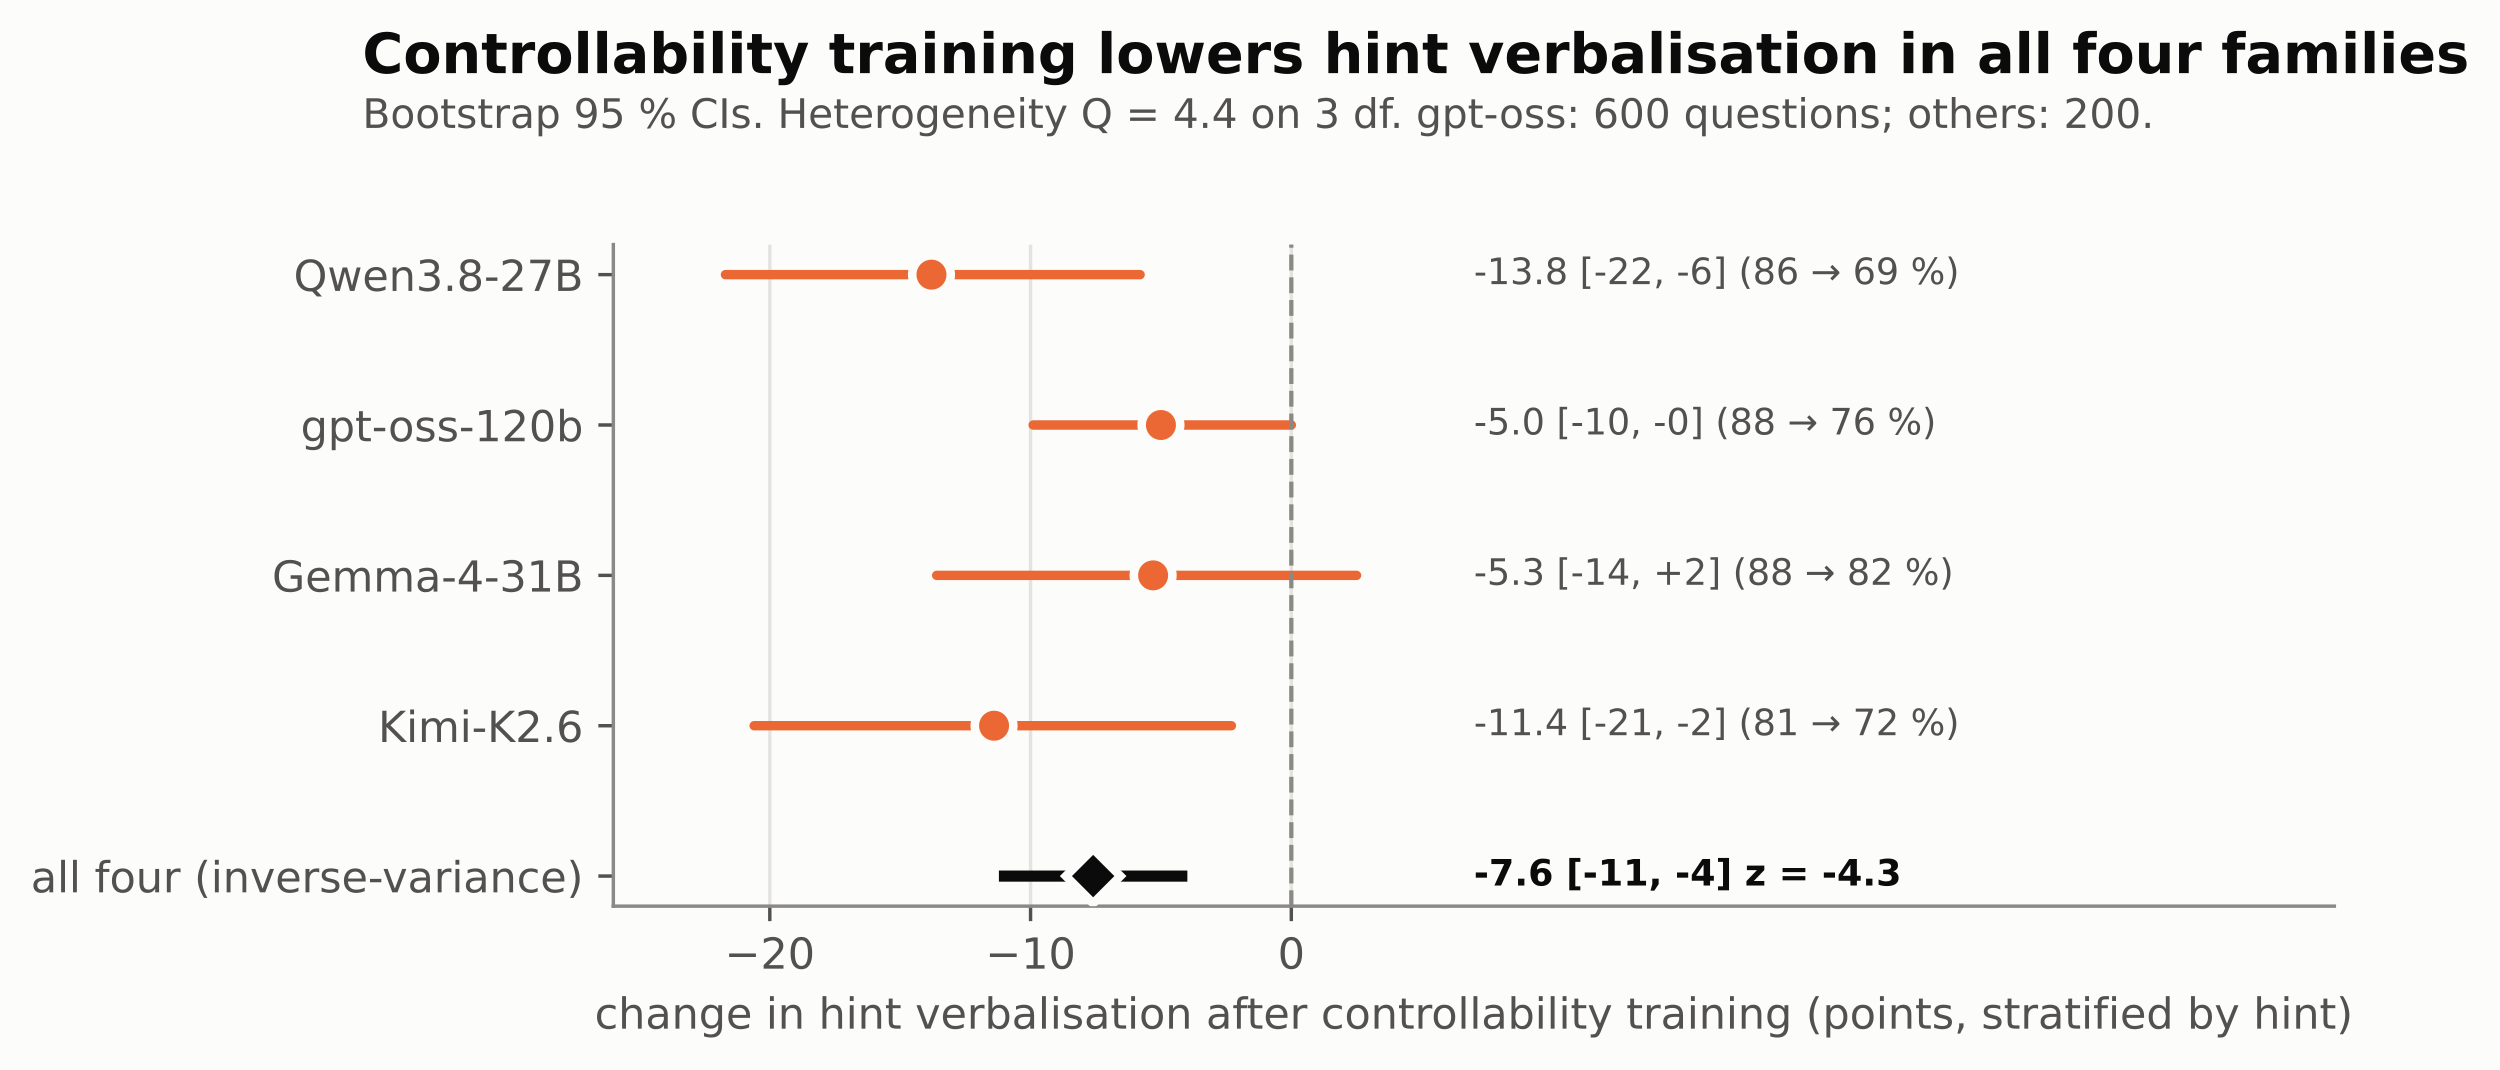
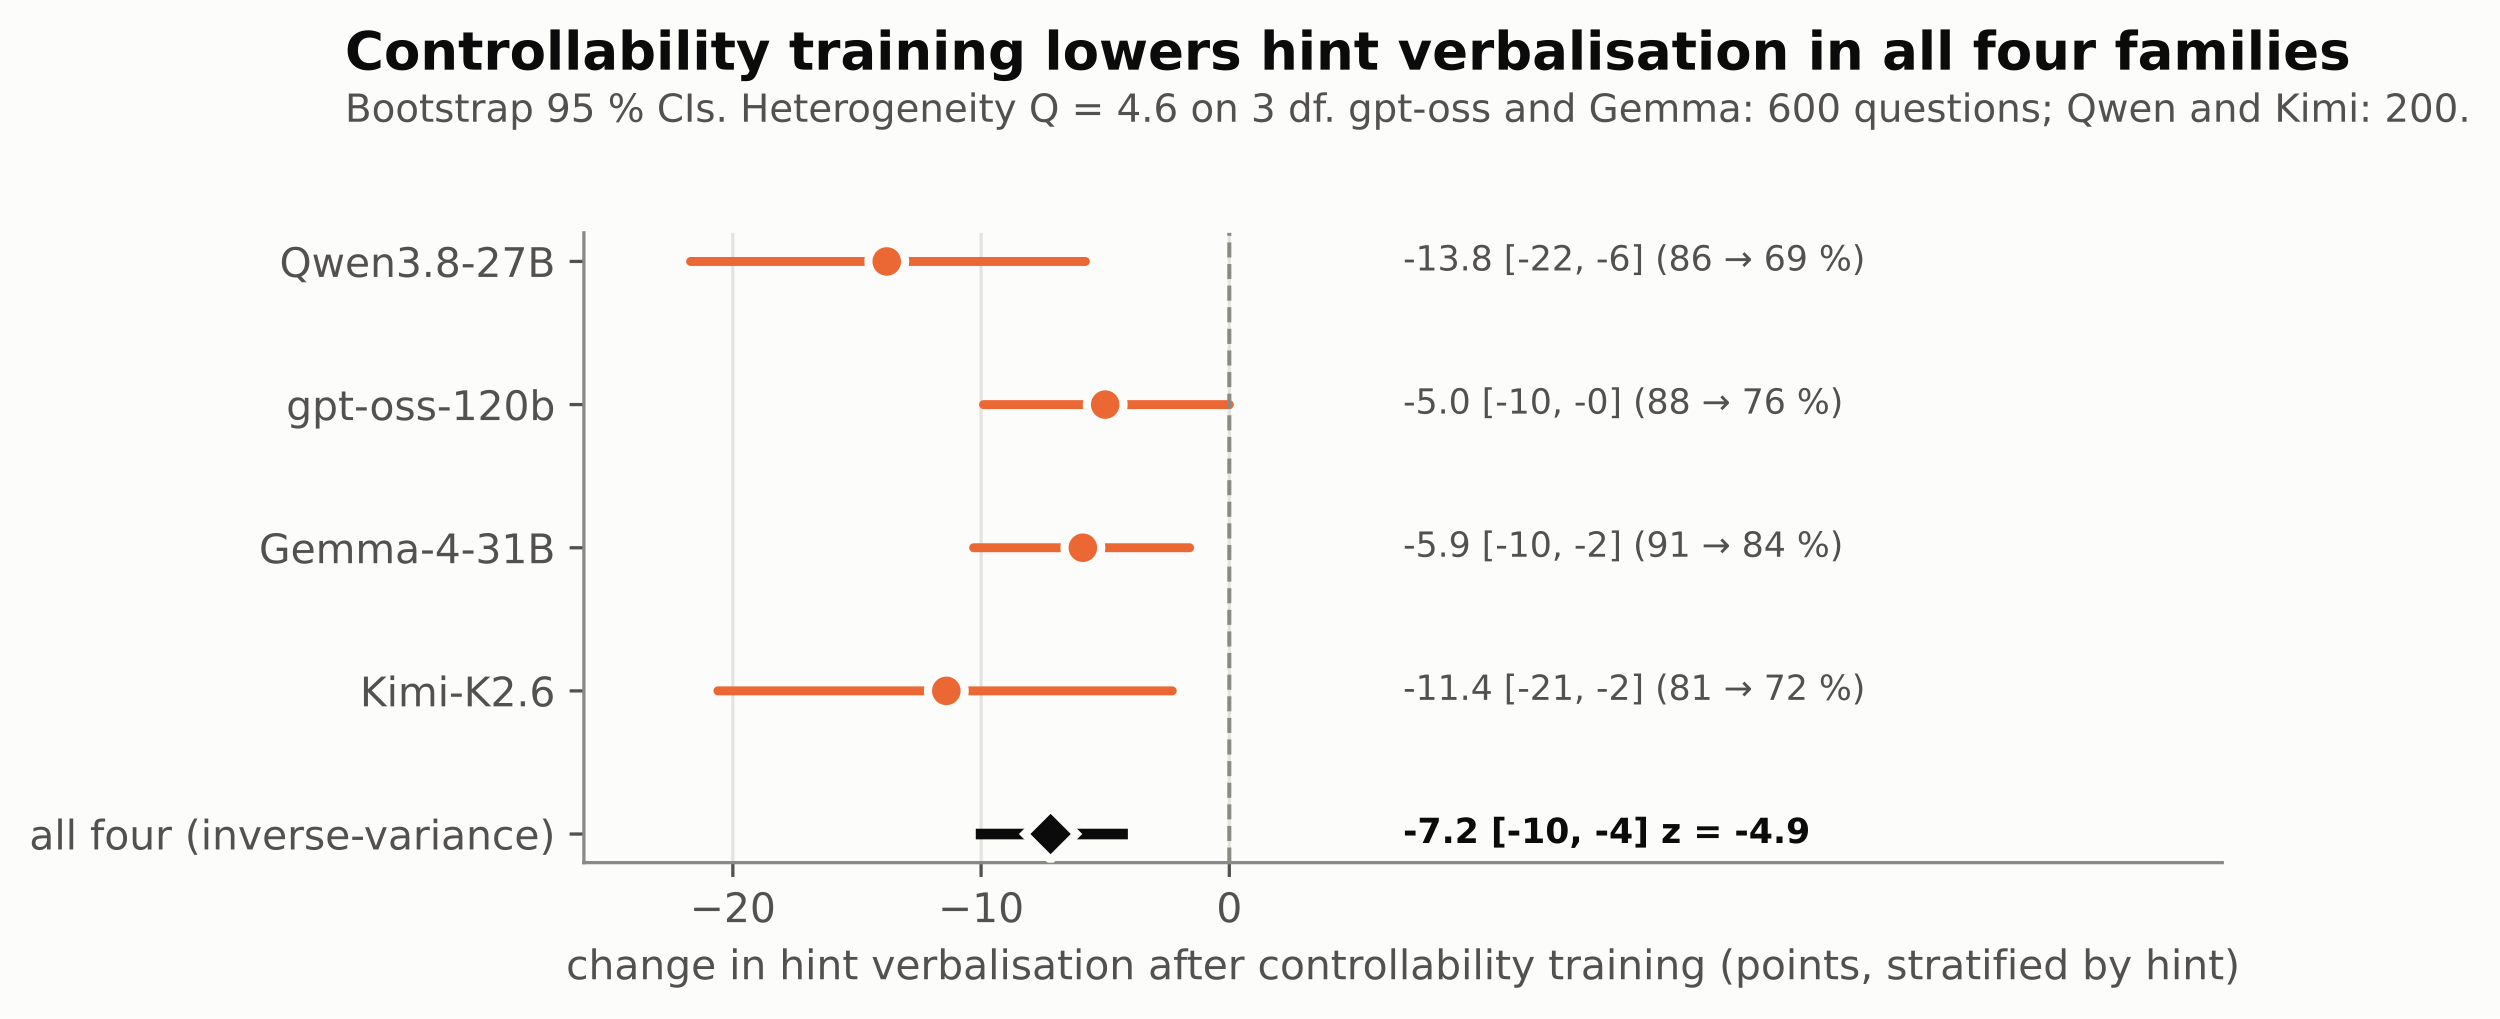
- <svg xmlns="http://www.w3.org/2000/svg" xmlns:xlink="http://www.w3.org/1999/xlink" width="583.615pt" height="249.737pt" viewBox="0 0 583.615 249.737" version="1.1">
+ <svg xmlns="http://www.w3.org/2000/svg" xmlns:xlink="http://www.w3.org/1999/xlink" width="613.051pt" height="249.737pt" viewBox="0 0 613.051 249.737" version="1.1">
  <defs>
    <style type="text/css">*{stroke-linejoin: round; stroke-linecap: butt}</style>
  </defs>
  <g id="figure_1">
    <g id="patch_1">
-       <path d="M 0 249.737  L 583.615 249.737  L 583.615 0  L 0 0  z " style="fill: #fcfcfb" />
+       <path d="M 0 249.737  L 613.051 249.737  L 613.051 0  L 0 0  z " style="fill: #fcfcfb" />
    </g>
    <g id="axes_1">
      <g id="patch_2">
        <path d="M 143.184 211.536  L 544.944 211.536  L 544.944 57.096  L 143.184 57.096  z " style="fill: #fcfcfb" />
      </g>
      <g id="matplotlib.axis_1">
        <g id="xtick_1">
          <g id="line2d_1">
-             <path d="M 179.708 211.536  L 179.708 57.096  " clip-path="url(#pd60adc3cff)" style="fill: none; stroke: #e4e3df; stroke-width: 0.8; stroke-linecap: square" />
+             <path d="M 179.708 211.536  L 179.708 57.096  " clip-path="url(#pbff308a6c5)" style="fill: none; stroke: #e4e3df; stroke-width: 0.8; stroke-linecap: square" />
          </g>
          <g id="line2d_2">
            <defs>
-               <path id="ma0ecf357ba" d="M 0 0  L 0 3.5  " style="stroke: #52514e; stroke-width: 0.8" />
+               <path id="me0b5234991" d="M 0 0  L 0 3.5  " style="stroke: #52514e; stroke-width: 0.8" />
            </defs>
            <g>
-               <use xlink:href="#ma0ecf357ba" x="179.708" y="211.536" style="fill: #52514e; stroke: #52514e; stroke-width: 0.8" />
+               <use xlink:href="#me0b5234991" x="179.708" y="211.536" style="fill: #52514e; stroke: #52514e; stroke-width: 0.8" />
            </g>
          </g>
          <g id="text_1">
            <text style="font-size: 10px; font-family: 'DejaVu Sans'; text-anchor: middle; fill: #52514e" x="179.708" y="226.134" transform="rotate(-0 179.708 226.1337)">−20</text>
          </g>
        </g>
        <g id="xtick_2">
          <g id="line2d_3">
-             <path d="M 240.581 211.536  L 240.581 57.096  " clip-path="url(#pd60adc3cff)" style="fill: none; stroke: #e4e3df; stroke-width: 0.8; stroke-linecap: square" />
+             <path d="M 240.581 211.536  L 240.581 57.096  " clip-path="url(#pbff308a6c5)" style="fill: none; stroke: #e4e3df; stroke-width: 0.8; stroke-linecap: square" />
          </g>
          <g id="line2d_4">
            <g>
-               <use xlink:href="#ma0ecf357ba" x="240.581" y="211.536" style="fill: #52514e; stroke: #52514e; stroke-width: 0.8" />
+               <use xlink:href="#me0b5234991" x="240.581" y="211.536" style="fill: #52514e; stroke: #52514e; stroke-width: 0.8" />
            </g>
          </g>
          <g id="text_2">
            <text style="font-size: 10px; font-family: 'DejaVu Sans'; text-anchor: middle; fill: #52514e" x="240.581" y="226.134" transform="rotate(-0 240.5807 226.1337)">−10</text>
          </g>
        </g>
        <g id="xtick_3">
          <g id="line2d_5">
-             <path d="M 301.453 211.536  L 301.453 57.096  " clip-path="url(#pd60adc3cff)" style="fill: none; stroke: #e4e3df; stroke-width: 0.8; stroke-linecap: square" />
+             <path d="M 301.453 211.536  L 301.453 57.096  " clip-path="url(#pbff308a6c5)" style="fill: none; stroke: #e4e3df; stroke-width: 0.8; stroke-linecap: square" />
          </g>
          <g id="line2d_6">
            <g>
-               <use xlink:href="#ma0ecf357ba" x="301.453" y="211.536" style="fill: #52514e; stroke: #52514e; stroke-width: 0.8" />
+               <use xlink:href="#me0b5234991" x="301.453" y="211.536" style="fill: #52514e; stroke: #52514e; stroke-width: 0.8" />
            </g>
          </g>
          <g id="text_3">
            <text style="font-size: 10px; font-family: 'DejaVu Sans'; text-anchor: middle; fill: #52514e" x="301.453" y="226.134" transform="rotate(-0 301.4535 226.1337)">0</text>
          </g>
        </g>
        <g id="text_4">
          <text style="font-size: 10px; font-family: 'DejaVu Sans'; text-anchor: middle; fill: #52514e" x="344.064" y="240.134" transform="rotate(-0 344.0644 240.1344)">change in hint verbalisation after controllability training (points, stratified by hint)</text>
        </g>
      </g>
      <g id="matplotlib.axis_2">
        <g id="ytick_1">
          <g id="line2d_7">
            <defs>
-               <path id="m0b96c87879" d="M 0 0  L -3.5 0  " style="stroke: #52514e; stroke-width: 0.8" />
+               <path id="m2945aae748" d="M 0 0  L -3.5 0  " style="stroke: #52514e; stroke-width: 0.8" />
            </defs>
            <g>
-               <use xlink:href="#m0b96c87879" x="143.184" y="64.116" style="fill: #52514e; stroke: #52514e; stroke-width: 0.8" />
+               <use xlink:href="#m2945aae748" x="143.184" y="64.116" style="fill: #52514e; stroke: #52514e; stroke-width: 0.8" />
            </g>
          </g>
          <g id="text_5">
            <text style="font-size: 10px; font-family: 'DejaVu Sans'; text-anchor: end; fill: #52514e" x="136.184" y="67.915" transform="rotate(-0 136.1844 67.91483)">Qwen3.8-27B</text>
          </g>
        </g>
        <g id="ytick_2">
          <g id="line2d_8">
            <g>
-               <use xlink:href="#m0b96c87879" x="143.184" y="99.216" style="fill: #52514e; stroke: #52514e; stroke-width: 0.8" />
+               <use xlink:href="#m2945aae748" x="143.184" y="99.216" style="fill: #52514e; stroke: #52514e; stroke-width: 0.8" />
            </g>
          </g>
          <g id="text_6">
            <text style="font-size: 10px; font-family: 'DejaVu Sans'; text-anchor: end; fill: #52514e" x="136.184" y="103.015" transform="rotate(-0 136.1844 103.0152)">gpt-oss-120b</text>
          </g>
        </g>
        <g id="ytick_3">
          <g id="line2d_9">
            <g>
-               <use xlink:href="#m0b96c87879" x="143.184" y="134.316" style="fill: #52514e; stroke: #52514e; stroke-width: 0.8" />
+               <use xlink:href="#m2945aae748" x="143.184" y="134.316" style="fill: #52514e; stroke: #52514e; stroke-width: 0.8" />
            </g>
          </g>
          <g id="text_7">
            <text style="font-size: 10px; font-family: 'DejaVu Sans'; text-anchor: end; fill: #52514e" x="136.184" y="138.115" transform="rotate(-0 136.1844 138.1148)">Gemma-4-31B</text>
          </g>
        </g>
        <g id="ytick_4">
          <g id="line2d_10">
            <g>
-               <use xlink:href="#m0b96c87879" x="143.184" y="169.416" style="fill: #52514e; stroke: #52514e; stroke-width: 0.8" />
+               <use xlink:href="#m2945aae748" x="143.184" y="169.416" style="fill: #52514e; stroke: #52514e; stroke-width: 0.8" />
            </g>
          </g>
          <g id="text_8">
            <text style="font-size: 10px; font-family: 'DejaVu Sans'; text-anchor: end; fill: #52514e" x="136.184" y="173.215" transform="rotate(-0 136.1844 173.2152)">Kimi-K2.6</text>
          </g>
        </g>
        <g id="ytick_5">
          <g id="line2d_11">
            <g>
-               <use xlink:href="#m0b96c87879" x="143.184" y="204.516" style="fill: #52514e; stroke: #52514e; stroke-width: 0.8" />
+               <use xlink:href="#m2945aae748" x="143.184" y="204.516" style="fill: #52514e; stroke: #52514e; stroke-width: 0.8" />
            </g>
          </g>
          <g id="text_9">
            <text style="font-size: 10px; font-family: 'DejaVu Sans'; text-anchor: end; fill: #52514e" x="136.184" y="208.315" transform="rotate(-0 136.1844 208.3152)">all four (inverse-variance)</text>
          </g>
        </g>
      </g>
      <g id="line2d_12">
-         <path d="M 169.36 64.116  L 266.147 64.116  " clip-path="url(#pd60adc3cff)" style="fill: none; stroke: #eb6834; stroke-width: 2.2; stroke-linecap: round" />
+         <path d="M 169.36 64.116  L 266.147 64.116  " clip-path="url(#pbff308a6c5)" style="fill: none; stroke: #eb6834; stroke-width: 2.2; stroke-linecap: round" />
      </g>
      <g id="line2d_13">
-         <path d="M 241.189 99.216  L 301.453 99.216  " clip-path="url(#pd60adc3cff)" style="fill: none; stroke: #eb6834; stroke-width: 2.2; stroke-linecap: round" />
+         <path d="M 241.189 99.216  L 301.453 99.216  " clip-path="url(#pbff308a6c5)" style="fill: none; stroke: #eb6834; stroke-width: 2.2; stroke-linecap: round" />
      </g>
      <g id="line2d_14">
-         <path d="M 218.667 134.316  L 316.672 134.316  " clip-path="url(#pd60adc3cff)" style="fill: none; stroke: #eb6834; stroke-width: 2.2; stroke-linecap: round" />
+         <path d="M 238.755 134.316  L 291.714 134.316  " clip-path="url(#pbff308a6c5)" style="fill: none; stroke: #eb6834; stroke-width: 2.2; stroke-linecap: round" />
      </g>
      <g id="line2d_15">
-         <path d="M 176.056 169.416  L 287.453 169.416  " clip-path="url(#pd60adc3cff)" style="fill: none; stroke: #eb6834; stroke-width: 2.2; stroke-linecap: round" />
+         <path d="M 176.056 169.416  L 287.453 169.416  " clip-path="url(#pbff308a6c5)" style="fill: none; stroke: #eb6834; stroke-width: 2.2; stroke-linecap: round" />
      </g>
      <g id="line2d_16">
-         <path d="M 234.493 204.516  L 275.887 204.516  " clip-path="url(#pd60adc3cff)" style="fill: none; stroke: #0b0b0b; stroke-width: 2.6; stroke-linecap: square" />
+         <path d="M 240.581 204.516  L 275.278 204.516  " clip-path="url(#pbff308a6c5)" style="fill: none; stroke: #0b0b0b; stroke-width: 2.6; stroke-linecap: square" />
      </g>
      <g id="line2d_17">
-         <path d="M 301.453 211.536  L 301.453 57.096  " clip-path="url(#pd60adc3cff)" style="fill: none; stroke-dasharray: 3.7,1.6; stroke-dashoffset: 0; stroke: #8a8984" />
+         <path d="M 301.453 211.536  L 301.453 57.096  " clip-path="url(#pbff308a6c5)" style="fill: none; stroke-dasharray: 3.7,1.6; stroke-dashoffset: 0; stroke: #8a8984" />
      </g>
      <g id="patch_3">
        <path d="M 143.184 211.536  L 143.184 57.096  " style="fill: none; stroke: #8a8984; stroke-width: 0.8; stroke-linejoin: miter; stroke-linecap: square" />
      </g>
      <g id="patch_4">
        <path d="M 143.184 211.536  L 544.944 211.536  " style="fill: none; stroke: #8a8984; stroke-width: 0.8; stroke-linejoin: miter; stroke-linecap: square" />
      </g>
      <g id="line2d_18">
        <defs>
-           <path id="m735ff5e6c0" d="M 0 4.5  C 1.193 4.5 2.338 4.026 3.182 3.182  C 4.026 2.338 4.5 1.193 4.5 0  C 4.5 -1.193 4.026 -2.338 3.182 -3.182  C 2.338 -4.026 1.193 -4.5 0 -4.5  C -1.193 -4.5 -2.338 -4.026 -3.182 -3.182  C -4.026 -2.338 -4.5 -1.193 -4.5 0  C -4.5 1.193 -4.026 2.338 -3.182 3.182  C -2.338 4.026 -1.193 4.5 0 4.5  z " style="stroke: #fcfcfb; stroke-width: 2" />
+           <path id="m7448b0d4af" d="M 0 4.5  C 1.193 4.5 2.338 4.026 3.182 3.182  C 4.026 2.338 4.5 1.193 4.5 0  C 4.5 -1.193 4.026 -2.338 3.182 -3.182  C 2.338 -4.026 1.193 -4.5 0 -4.5  C -1.193 -4.5 -2.338 -4.026 -3.182 -3.182  C -4.026 -2.338 -4.5 -1.193 -4.5 0  C -4.5 1.193 -4.026 2.338 -3.182 3.182  C -2.338 4.026 -1.193 4.5 0 4.5  z " style="stroke: #fcfcfb; stroke-width: 2" />
        </defs>
-         <g clip-path="url(#pd60adc3cff)">
-           <use xlink:href="#m735ff5e6c0" x="217.449" y="64.116" style="fill: #eb6834; stroke: #fcfcfb; stroke-width: 2" />
+         <g clip-path="url(#pbff308a6c5)">
+           <use xlink:href="#m7448b0d4af" x="217.449" y="64.116" style="fill: #eb6834; stroke: #fcfcfb; stroke-width: 2" />
        </g>
      </g>
      <g id="text_10">
        <text style="font-size: 8.5px; font-family: 'DejaVu Sans'; text-anchor: start; fill: #52514e" x="344.064" y="66.324" transform="rotate(-0 344.0644 66.32434)">-13.8  [-22, -6]   (86 → 69 %)</text>
      </g>
      <g id="line2d_19">
-         <g clip-path="url(#pd60adc3cff)">
-           <use xlink:href="#m735ff5e6c0" x="271.017" y="99.216" style="fill: #eb6834; stroke: #fcfcfb; stroke-width: 2" />
+         <g clip-path="url(#pbff308a6c5)">
+           <use xlink:href="#m7448b0d4af" x="271.017" y="99.216" style="fill: #eb6834; stroke: #fcfcfb; stroke-width: 2" />
        </g>
      </g>
      <g id="text_11">
        <text style="font-size: 8.5px; font-family: 'DejaVu Sans'; text-anchor: start; fill: #52514e" x="344.064" y="101.424" transform="rotate(-0 344.0644 101.4243)">-5.0  [-10, -0]   (88 → 76 %)</text>
      </g>
      <g id="line2d_20">
-         <g clip-path="url(#pd60adc3cff)">
-           <use xlink:href="#m735ff5e6c0" x="269.191" y="134.316" style="fill: #eb6834; stroke: #fcfcfb; stroke-width: 2" />
+         <g clip-path="url(#pbff308a6c5)">
+           <use xlink:href="#m7448b0d4af" x="265.539" y="134.316" style="fill: #eb6834; stroke: #fcfcfb; stroke-width: 2" />
        </g>
      </g>
      <g id="text_12">
-         <text style="font-size: 8.5px; font-family: 'DejaVu Sans'; text-anchor: start; fill: #52514e" x="344.064" y="136.524" transform="rotate(-0 344.0644 136.5243)">-5.3  [-14, +2]   (88 → 82 %)</text>
+         <text style="font-size: 8.5px; font-family: 'DejaVu Sans'; text-anchor: start; fill: #52514e" x="344.064" y="136.524" transform="rotate(-0 344.0644 136.5243)">-5.9  [-10, -2]   (91 → 84 %)</text>
      </g>
      <g id="line2d_21">
-         <g clip-path="url(#pd60adc3cff)">
-           <use xlink:href="#m735ff5e6c0" x="232.059" y="169.416" style="fill: #eb6834; stroke: #fcfcfb; stroke-width: 2" />
+         <g clip-path="url(#pbff308a6c5)">
+           <use xlink:href="#m7448b0d4af" x="232.059" y="169.416" style="fill: #eb6834; stroke: #fcfcfb; stroke-width: 2" />
        </g>
      </g>
      <g id="text_13">
        <text style="font-size: 8.5px; font-family: 'DejaVu Sans'; text-anchor: start; fill: #52514e" x="344.064" y="171.624" transform="rotate(-0 344.0644 171.6243)">-11.4  [-21, -2]   (81 → 72 %)</text>
      </g>
      <g id="line2d_22">
        <defs>
-           <path id="m9831cc2d59" d="M -0 6.364  L 6.364 0  L 0 -6.364  L -6.364 -0  z " style="stroke: #fcfcfb; stroke-width: 2; stroke-linejoin: miter" />
+           <path id="m14baea1060" d="M -0 6.364  L 6.364 0  L 0 -6.364  L -6.364 -0  z " style="stroke: #fcfcfb; stroke-width: 2; stroke-linejoin: miter" />
        </defs>
-         <g clip-path="url(#pd60adc3cff)">
-           <use xlink:href="#m9831cc2d59" x="255.19" y="204.516" style="fill: #0b0b0b; stroke: #fcfcfb; stroke-width: 2; stroke-linejoin: miter" />
+         <g clip-path="url(#pbff308a6c5)">
+           <use xlink:href="#m14baea1060" x="257.625" y="204.516" style="fill: #0b0b0b; stroke: #fcfcfb; stroke-width: 2; stroke-linejoin: miter" />
        </g>
      </g>
      <g id="text_14">
-         <text style="font-weight: 700; font-size: 8.5px; font-family: 'DejaVu Sans'; text-anchor: start; fill: #0b0b0b" x="344.064" y="206.724" transform="rotate(-0 344.0644 206.7243)">-7.6  [-11, -4]   z = -4.3</text>
+         <text style="font-weight: 700; font-size: 8.5px; font-family: 'DejaVu Sans'; text-anchor: start; fill: #0b0b0b" x="344.064" y="206.724" transform="rotate(-0 344.0644 206.7243)">-7.2  [-10, -4]   z = -4.9</text>
      </g>
    </g>
    <g id="text_15">
      <text style="font-weight: 700; font-size: 13px; font-family: 'DejaVu Sans'; text-anchor: start; fill: #0b0b0b" x="84.605" y="17.078" transform="rotate(-0 84.60518 17.07797)">Controllability training lowers hint verbalisation in all four families</text>
    </g>
    <g id="text_16">
-       <text style="font-size: 9.5px; font-family: 'DejaVu Sans'; text-anchor: start; fill: #52514e" x="84.605" y="29.863" transform="rotate(-0 84.60518 29.86252)">Bootstrap 95 % CIs. Heterogeneity Q = 4.4 on 3 df. gpt-oss: 600 questions; others: 200.</text>
+       <text style="font-size: 9.5px; font-family: 'DejaVu Sans'; text-anchor: start; fill: #52514e" x="84.605" y="29.863" transform="rotate(-0 84.60518 29.86252)">Bootstrap 95 % CIs. Heterogeneity Q = 4.6 on 3 df. gpt-oss and Gemma: 600 questions; Qwen and Kimi: 200.</text>
    </g>
  </g>
  <defs>
-     <clipPath id="pd60adc3cff">
+     <clipPath id="pbff308a6c5">
      <rect x="143.184" y="57.096" width="401.76" height="154.44" />
    </clipPath>
  </defs>
</svg>
